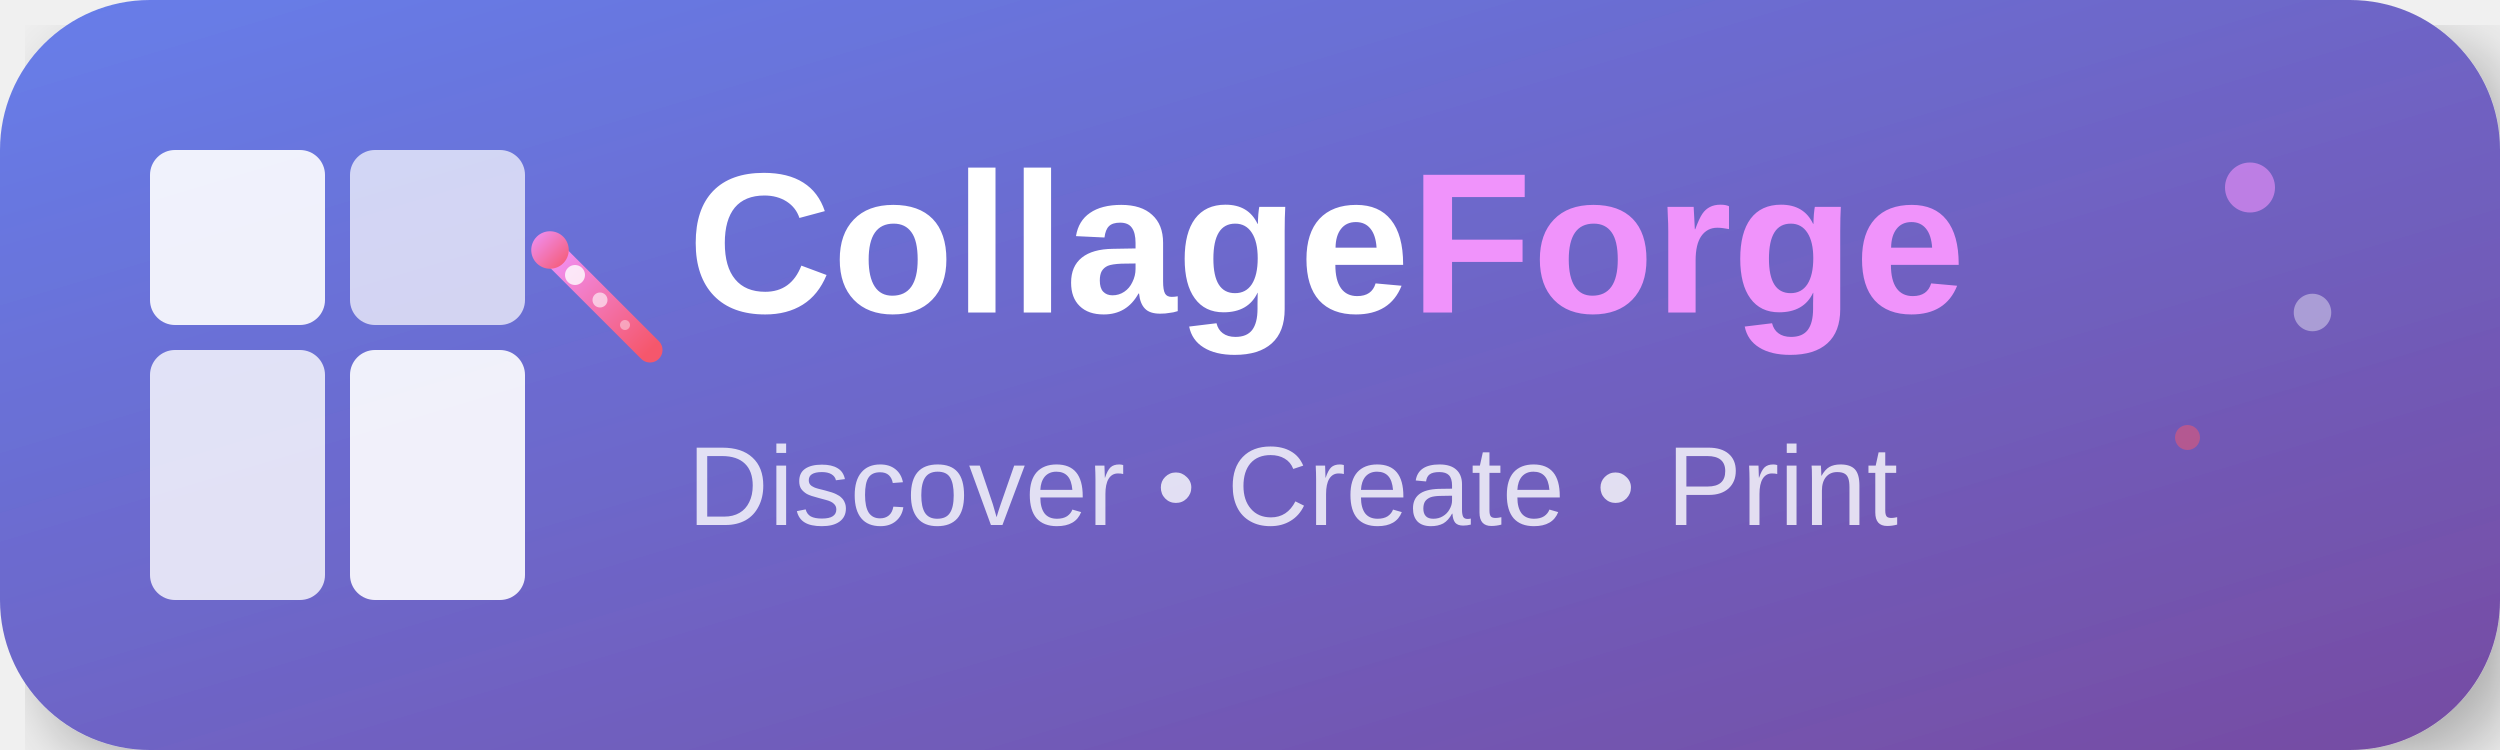
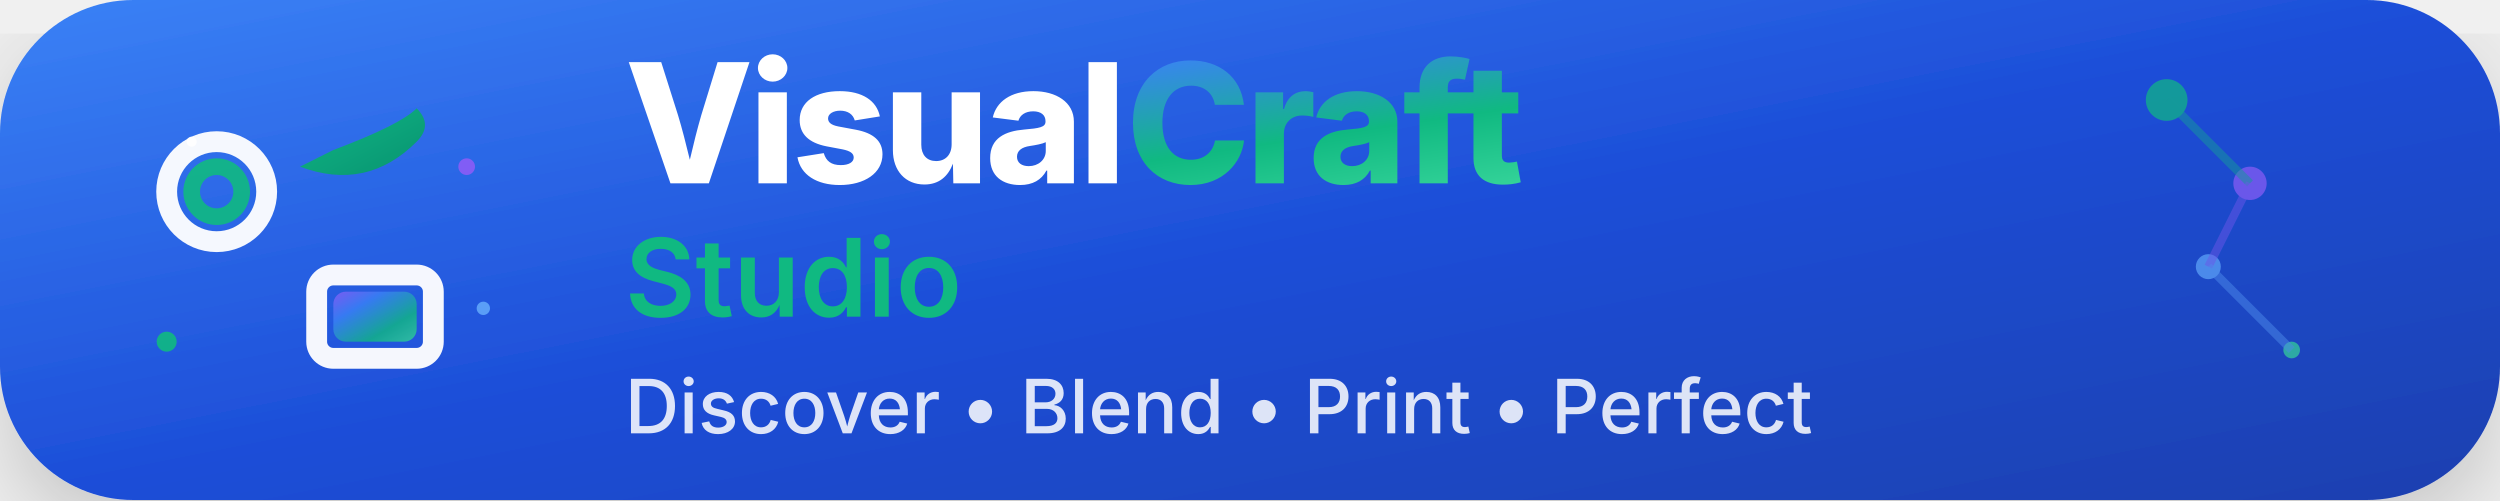
- <svg xmlns="http://www.w3.org/2000/svg" width="200" height="60" viewBox="0 0 200 60">
+ <svg xmlns="http://www.w3.org/2000/svg" width="300" height="60" viewBox="0 0 300 60">
  <defs>
-     <linearGradient id="bgGradient" x1="0%" y1="0%" x2="100%" y2="100%">
-       <stop offset="0%" style="stop-color:#667eea;stop-opacity:1" />
-       <stop offset="100%" style="stop-color:#764ba2;stop-opacity:1" />
+     <linearGradient id="modernBgGradient" x1="0%" y1="0%" x2="100%" y2="100%">
+       <stop offset="0%" style="stop-color:#3B82F6;stop-opacity:1" />
+       <stop offset="50%" style="stop-color:#1D4ED8;stop-opacity:1" />
+       <stop offset="100%" style="stop-color:#1E40AF;stop-opacity:1" />
    </linearGradient>
-     <linearGradient id="iconGradient" x1="0%" y1="0%" x2="100%" y2="100%">
-       <stop offset="0%" style="stop-color:#f093fb;stop-opacity:1" />
-       <stop offset="100%" style="stop-color:#f5576c;stop-opacity:1" />
+     <linearGradient id="modernIconGradient" x1="0%" y1="0%" x2="100%" y2="100%">
+       <stop offset="0%" style="stop-color:#10B981;stop-opacity:1" />
+       <stop offset="100%" style="stop-color:#059669;stop-opacity:1" />
    </linearGradient>
-     <filter id="shadow" x="-20%" y="-20%" width="140%" height="140%">
-       <feDropShadow dx="2" dy="2" stdDeviation="3" flood-color="#000000" flood-opacity="0.3" />
+     <linearGradient id="modernTextGradient" x1="0%" y1="0%" x2="100%" y2="100%">
+       <stop offset="0%" style="stop-color:#8B5CF6;stop-opacity:1" />
+       <stop offset="30%" style="stop-color:#3B82F6;stop-opacity:1" />
+       <stop offset="70%" style="stop-color:#10B981;stop-opacity:1" />
+       <stop offset="100%" style="stop-color:#34D399;stop-opacity:1" />
+     </linearGradient>
+     <filter id="modernShadow" x="-20%" y="-20%" width="140%" height="140%">
+       <feDropShadow dx="0" dy="4" stdDeviation="8" flood-color="#000000" flood-opacity="0.25" />
    </filter>
  </defs>
-   <rect width="200" height="60" rx="12" fill="url(#bgGradient)" filter="url(#shadow)" />
-   <g transform="translate(12, 12)">
-     <rect x="0" y="0" width="14" height="14" rx="2" fill="#ffffff" opacity="0.9" />
-     <rect x="16" y="0" width="14" height="14" rx="2" fill="#ffffff" opacity="0.7" />
-     <rect x="0" y="16" width="14" height="20" rx="2" fill="#ffffff" opacity="0.8" />
-     <rect x="16" y="16" width="14" height="20" rx="2" fill="#ffffff" opacity="0.9" />
-     <g transform="translate(32, 8)">
-       <line x1="0" y1="0" x2="8" y2="8" stroke="url(#iconGradient)" stroke-width="2" stroke-linecap="round" />
-       <circle cx="0" cy="0" r="1.5" fill="url(#iconGradient)" />
-       <circle cx="2" cy="2" r="0.8" fill="#ffffff" opacity="0.8" />
-       <circle cx="4" cy="4" r="0.6" fill="#ffffff" opacity="0.6" />
-       <circle cx="6" cy="6" r="0.4" fill="#ffffff" opacity="0.4" />
+   <rect width="300" height="60" rx="16" fill="url(#modernBgGradient)" filter="url(#modernShadow)" />
+   <g transform="translate(18, 15)">
+     <circle cx="8" cy="8" r="6" fill="none" stroke="#ffffff" stroke-width="2.5" opacity="0.95" />
+     <circle cx="8" cy="8" r="3" fill="none" stroke="#10B981" stroke-width="2" opacity="0.9" />
+     <path d="M 18 5 Q 26 8 32 2 Q 34 0 32 -2 Q 30 0 22 3 Z" fill="url(#modernIconGradient)" opacity="0.95" />
+     <rect x="20" y="18" width="14" height="10" rx="2" fill="none" stroke="#ffffff" stroke-width="2.5" opacity="0.95" />
+     <rect x="22" y="20" width="10" height="6" rx="1.5" fill="url(#modernTextGradient)" opacity="0.8" />
+     <g opacity="0.9">
+       <circle cx="2" cy="26" r="1.2" fill="#10B981" />
+       <circle cx="38" cy="5" r="1" fill="#8B5CF6" />
+       <circle cx="40" cy="22" r="0.8" fill="#60A5FA" />
+       <circle cx="5" cy="2" r="0.6" fill="#ffffff" />
    </g>
  </g>
-   <text x="55" y="25" font-family="Arial, sans-serif" font-size="16" font-weight="bold" fill="#ffffff">
-     Collage<tspan fill="#f093fb">Forge</tspan>
+   <text x="75" y="22" font-family="Inter, SF Pro Display, Arial, sans-serif" font-size="20" font-weight="800" fill="#ffffff" letter-spacing="-0.025em">
+     Visual<tspan fill="url(#modernTextGradient)">Craft</tspan>
  </text>
-   <text x="55" y="42" font-family="Arial, sans-serif" font-size="9" fill="#ffffff" opacity="0.8">
-     Discover • Create • Print
+   <text x="75" y="38" font-family="Inter, SF Pro Display, Arial, sans-serif" font-size="13" font-weight="600" fill="#10B981">
+     Studio
  </text>
-   <circle cx="180" cy="15" r="2" fill="#f093fb" opacity="0.6" />
-   <circle cx="185" cy="25" r="1.5" fill="#ffffff" opacity="0.4" />
-   <circle cx="175" cy="35" r="1" fill="#f5576c" opacity="0.5" />
+   <text x="75" y="52" font-family="Inter, Arial, sans-serif" font-size="9" fill="#ffffff" opacity="0.85" font-weight="500">
+     Discover • Blend • Print • Perfect
+   </text>
+   <g opacity="0.7">
+     <circle cx="260" cy="12" r="2.5" fill="#10B981" />
+     <circle cx="270" cy="22" r="2" fill="#8B5CF6" />
+     <circle cx="265" cy="32" r="1.5" fill="#60A5FA" />
+     <circle cx="275" cy="42" r="1" fill="#34D399" />
+     <line x1="260" y1="12" x2="270" y2="22" stroke="#10B981" stroke-width="1" opacity="0.5" />
+     <line x1="270" y1="22" x2="265" y2="32" stroke="#8B5CF6" stroke-width="1" opacity="0.5" />
+     <line x1="265" y1="32" x2="275" y2="42" stroke="#60A5FA" stroke-width="1" opacity="0.5" />
+   </g>
</svg>
